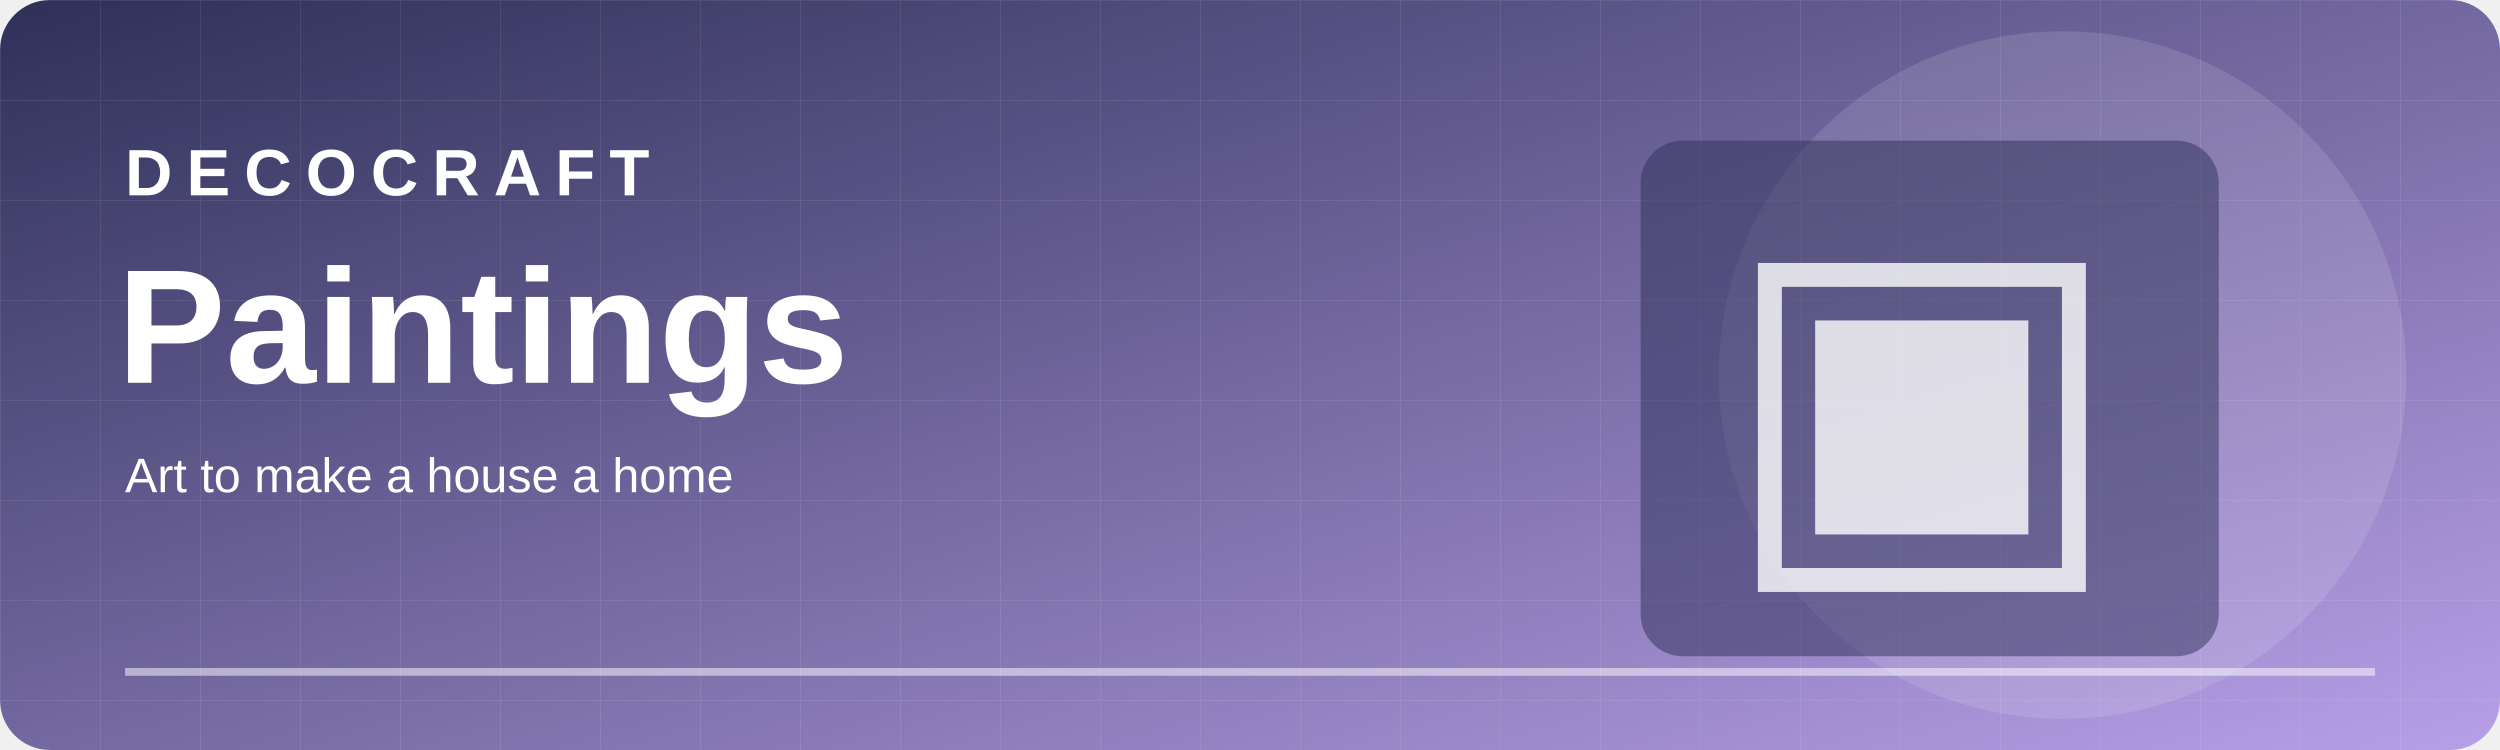
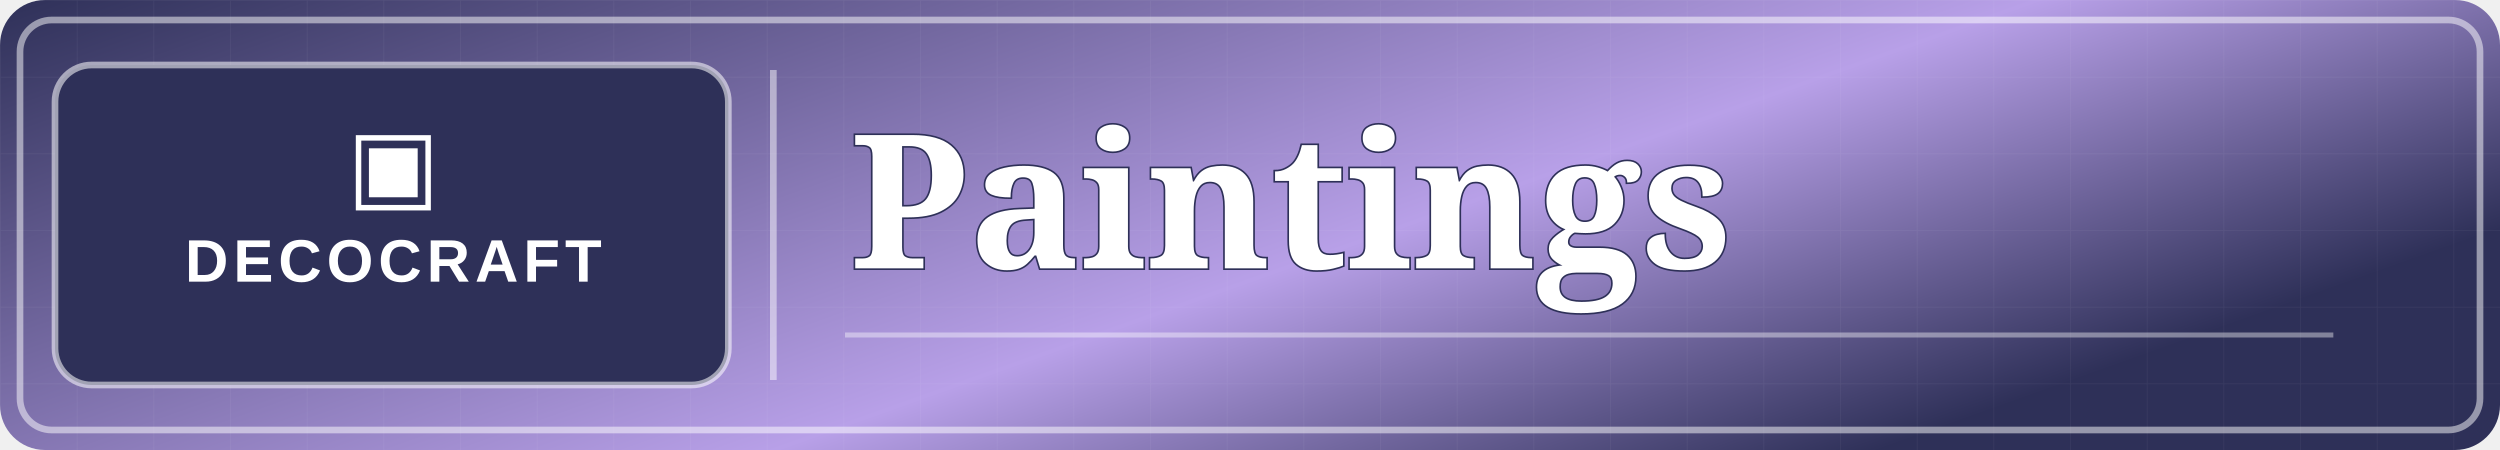
- <svg xmlns="http://www.w3.org/2000/svg" viewBox="0 0 1600 480" width="1600" height="480">
+ <svg xmlns="http://www.w3.org/2000/svg" viewBox="0 0 1500 270" width="1500" height="270" role="img" aria-label="Decocraft Paintings title banner">
  <defs>
-     <linearGradient id="bg" x2="1" y2="1">
+     <linearGradient id="bg" x1="0" x2="1" y2="0.5">
      <stop stop-color="#2e3058" />
-       <stop offset="1" stop-color="#b8a0e8" />
+       <stop offset=".65" stop-color="#b8a0e8" />
+       <stop offset="1" stop-color="#2e3058" />
    </linearGradient>
-     <pattern id="p" width="64" height="64" patternUnits="userSpaceOnUse">
-       <path d="M64 0H0V64" fill="none" stroke="#fff" stroke-opacity=".1" />
+     <pattern id="tiles" width="46" height="46" patternUnits="userSpaceOnUse">
+       <path d="M46 0H0V46" stroke="#fff" stroke-opacity=".05" fill="none" />
    </pattern>
  </defs>
-   <rect width="1600" height="480" rx="32" fill="url(#bg)" />
-   <rect width="1600" height="480" fill="url(#p)" />
-   <circle cx="1320" cy="240" r="220" fill="#fff" opacity=".12" />
-   <rect x="1050" y="90" width="370" height="330" rx="27" fill="#2e3058" opacity=".5" />
-   <text x="1230" y="345" font-size="275" text-anchor="middle" font-family="DejaVu Sans,Arial,sans-serif" fill="#fff" opacity=".8">▣</text>
-   <text x="80" y="125" font-family="Arial,sans-serif" font-size="42" font-weight="bold" fill="#fff" letter-spacing="9">DECOCRAFT</text>
-   <text x="75" y="245" font-family="Arial,sans-serif" font-weight="900" font-size="104" fill="#fff">Paintings</text>
-   <text x="80" y="315" font-family="Arial,sans-serif" font-size="31" fill="#fff">Art to make a house a home</text>
-   <path d="M80 430H1520" stroke="#fff" opacity=".5" stroke-width="5" />
+   <rect width="1500" height="270" rx="27" fill="url(#bg)" />
+   <rect width="1500" height="270" rx="27" fill="url(#tiles)" />
+   <rect x="12" y="12" width="1476" height="246" rx="19" stroke="#fff" stroke-opacity=".5" stroke-width="4" fill="none" />
+   <rect x="33" y="39" width="404" height="192" rx="22" fill="#2e3058" stroke="#fff" stroke-opacity=".55" stroke-width="4" />
+   <text x="236" y="119" text-anchor="middle" font-family="DejaVu Sans,Arial,sans-serif" font-size="59" fill="#fff">▣</text>
+   <text x="236" y="169" text-anchor="middle" font-family="Arial,sans-serif" font-weight="900" font-size="36" letter-spacing="3" fill="#fff">DECOCRAFT</text>
+   <path d="M464 42V228" stroke="#fff" stroke-opacity=".48" stroke-width="4" />
+   <text x="510" y="161" font-family="Georgia,serif" font-weight="bold" font-size="112" fill="white" stroke="#2e3058" stroke-width="2" paint-order="stroke">Paintings</text>
+   <path d="M507 201H1400" stroke="#fff" stroke-opacity=".4" stroke-width="3" />
</svg>
